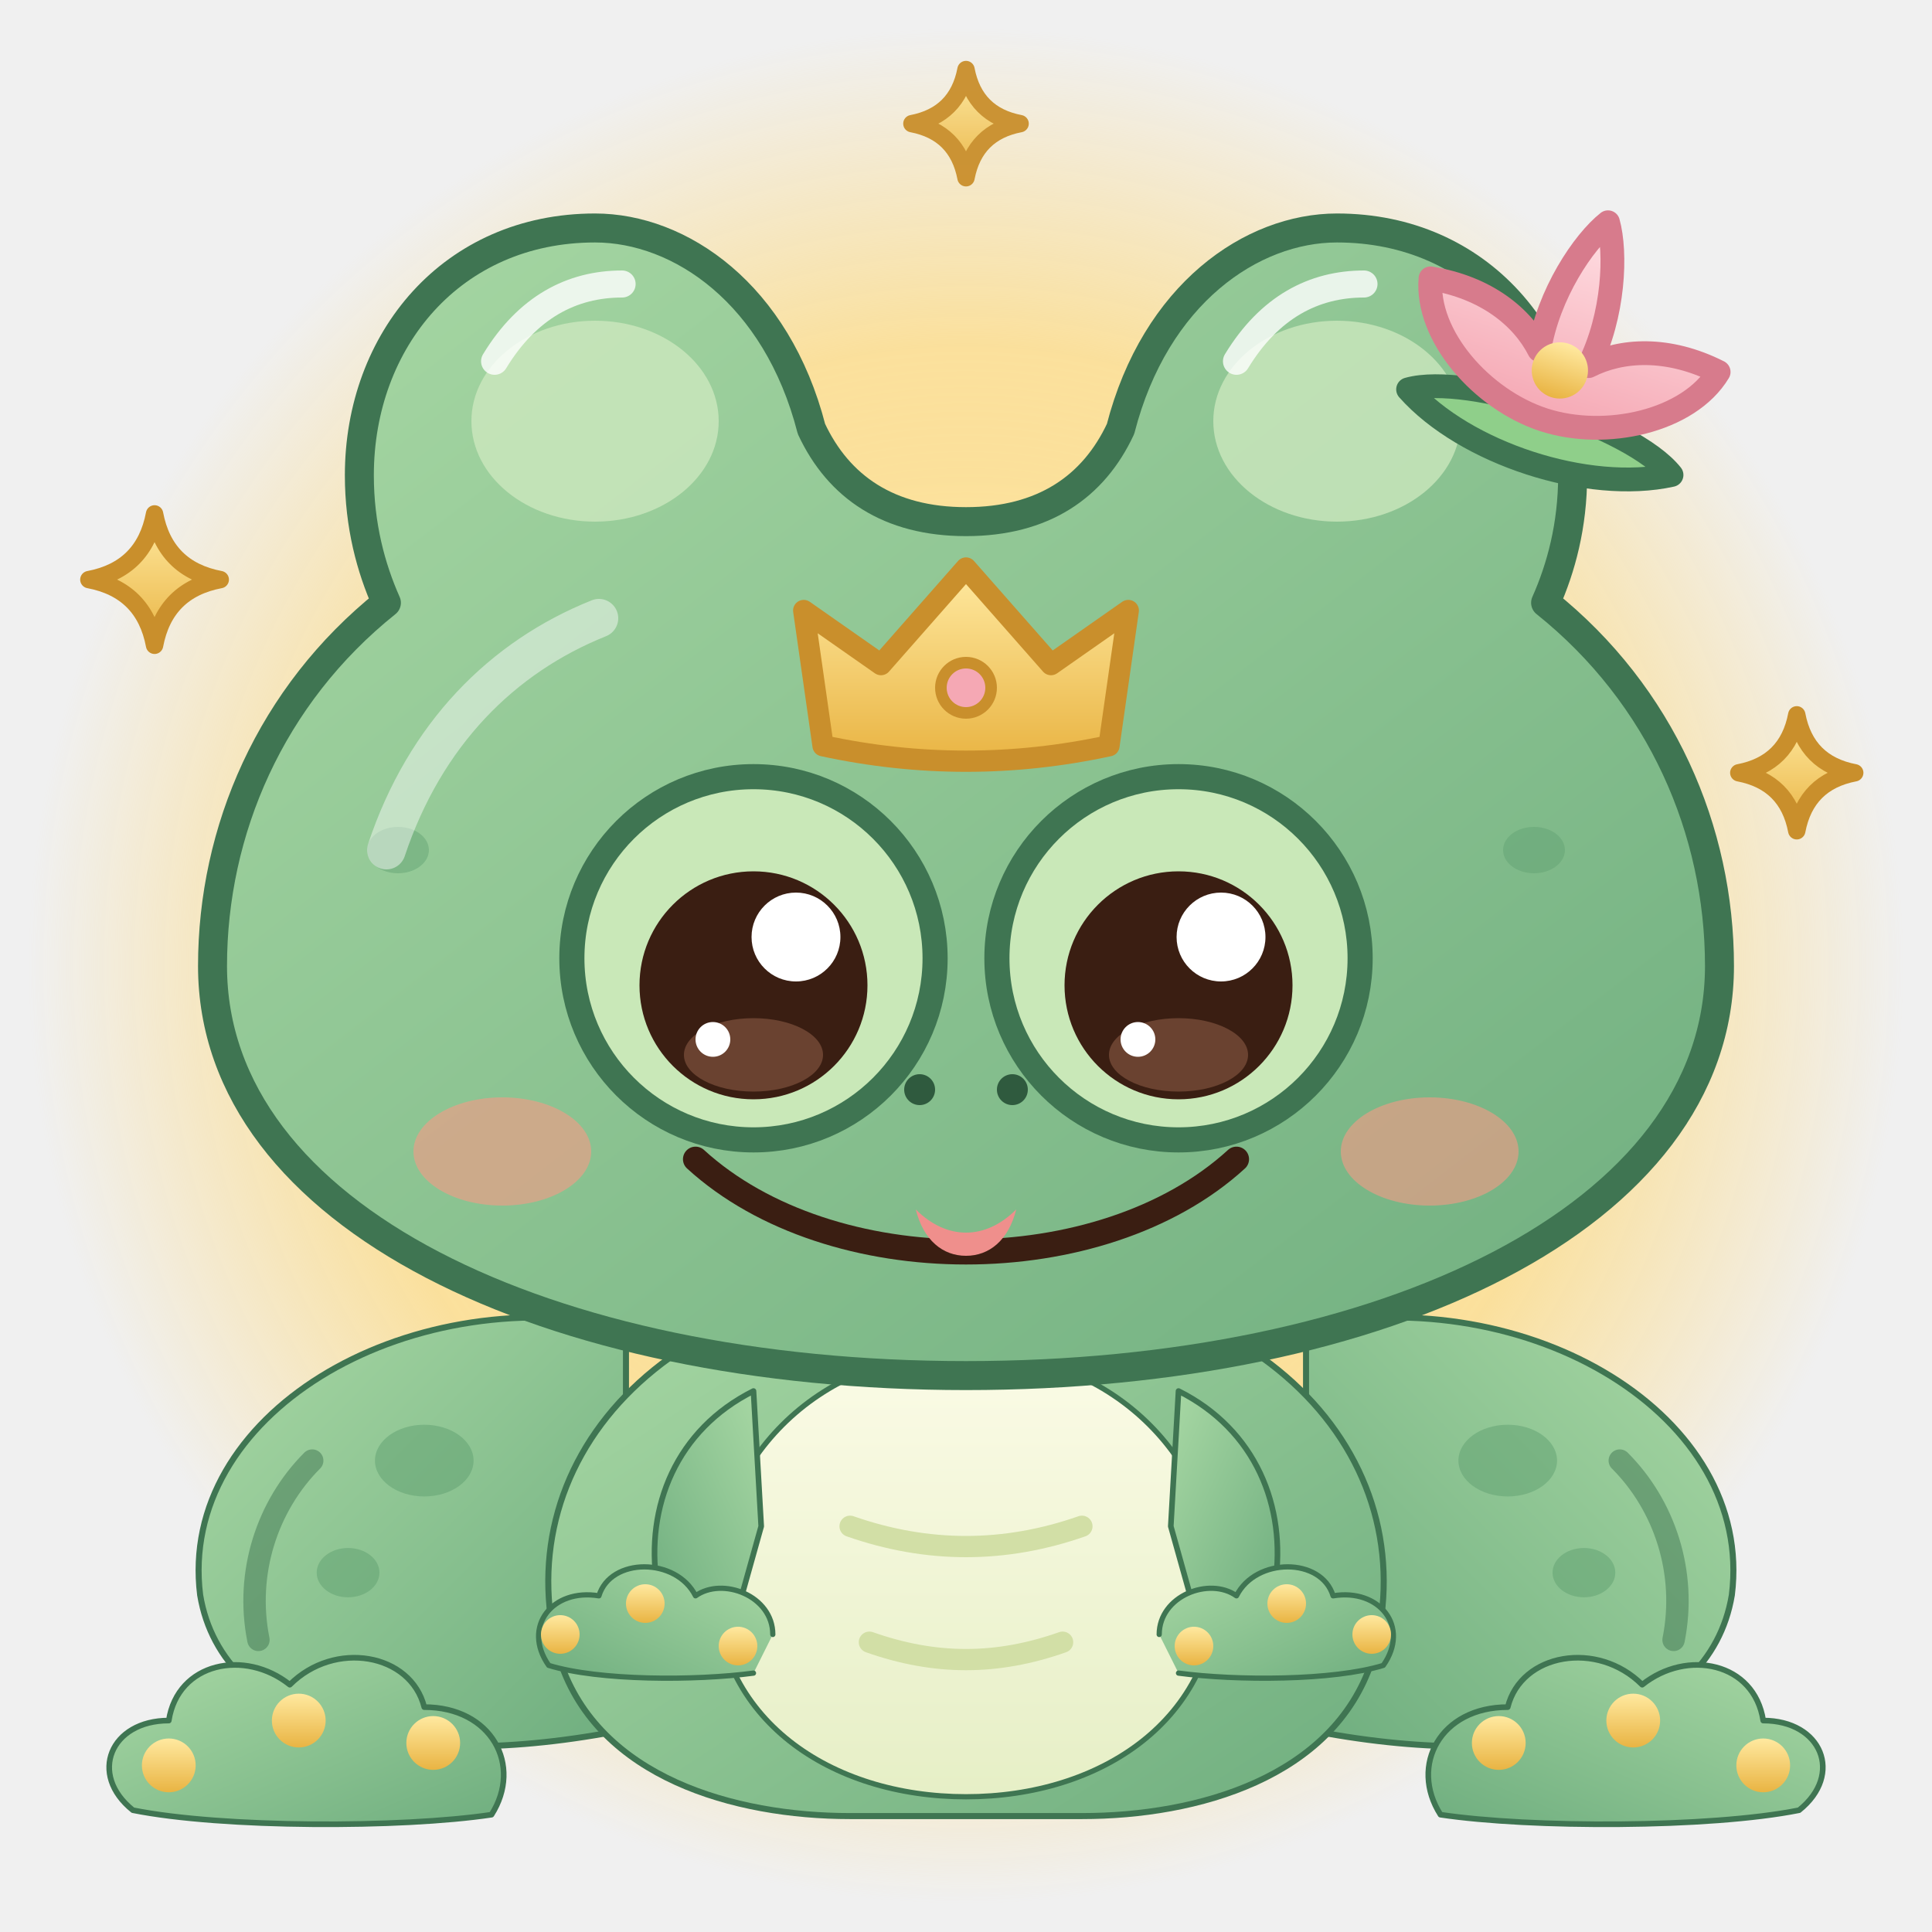
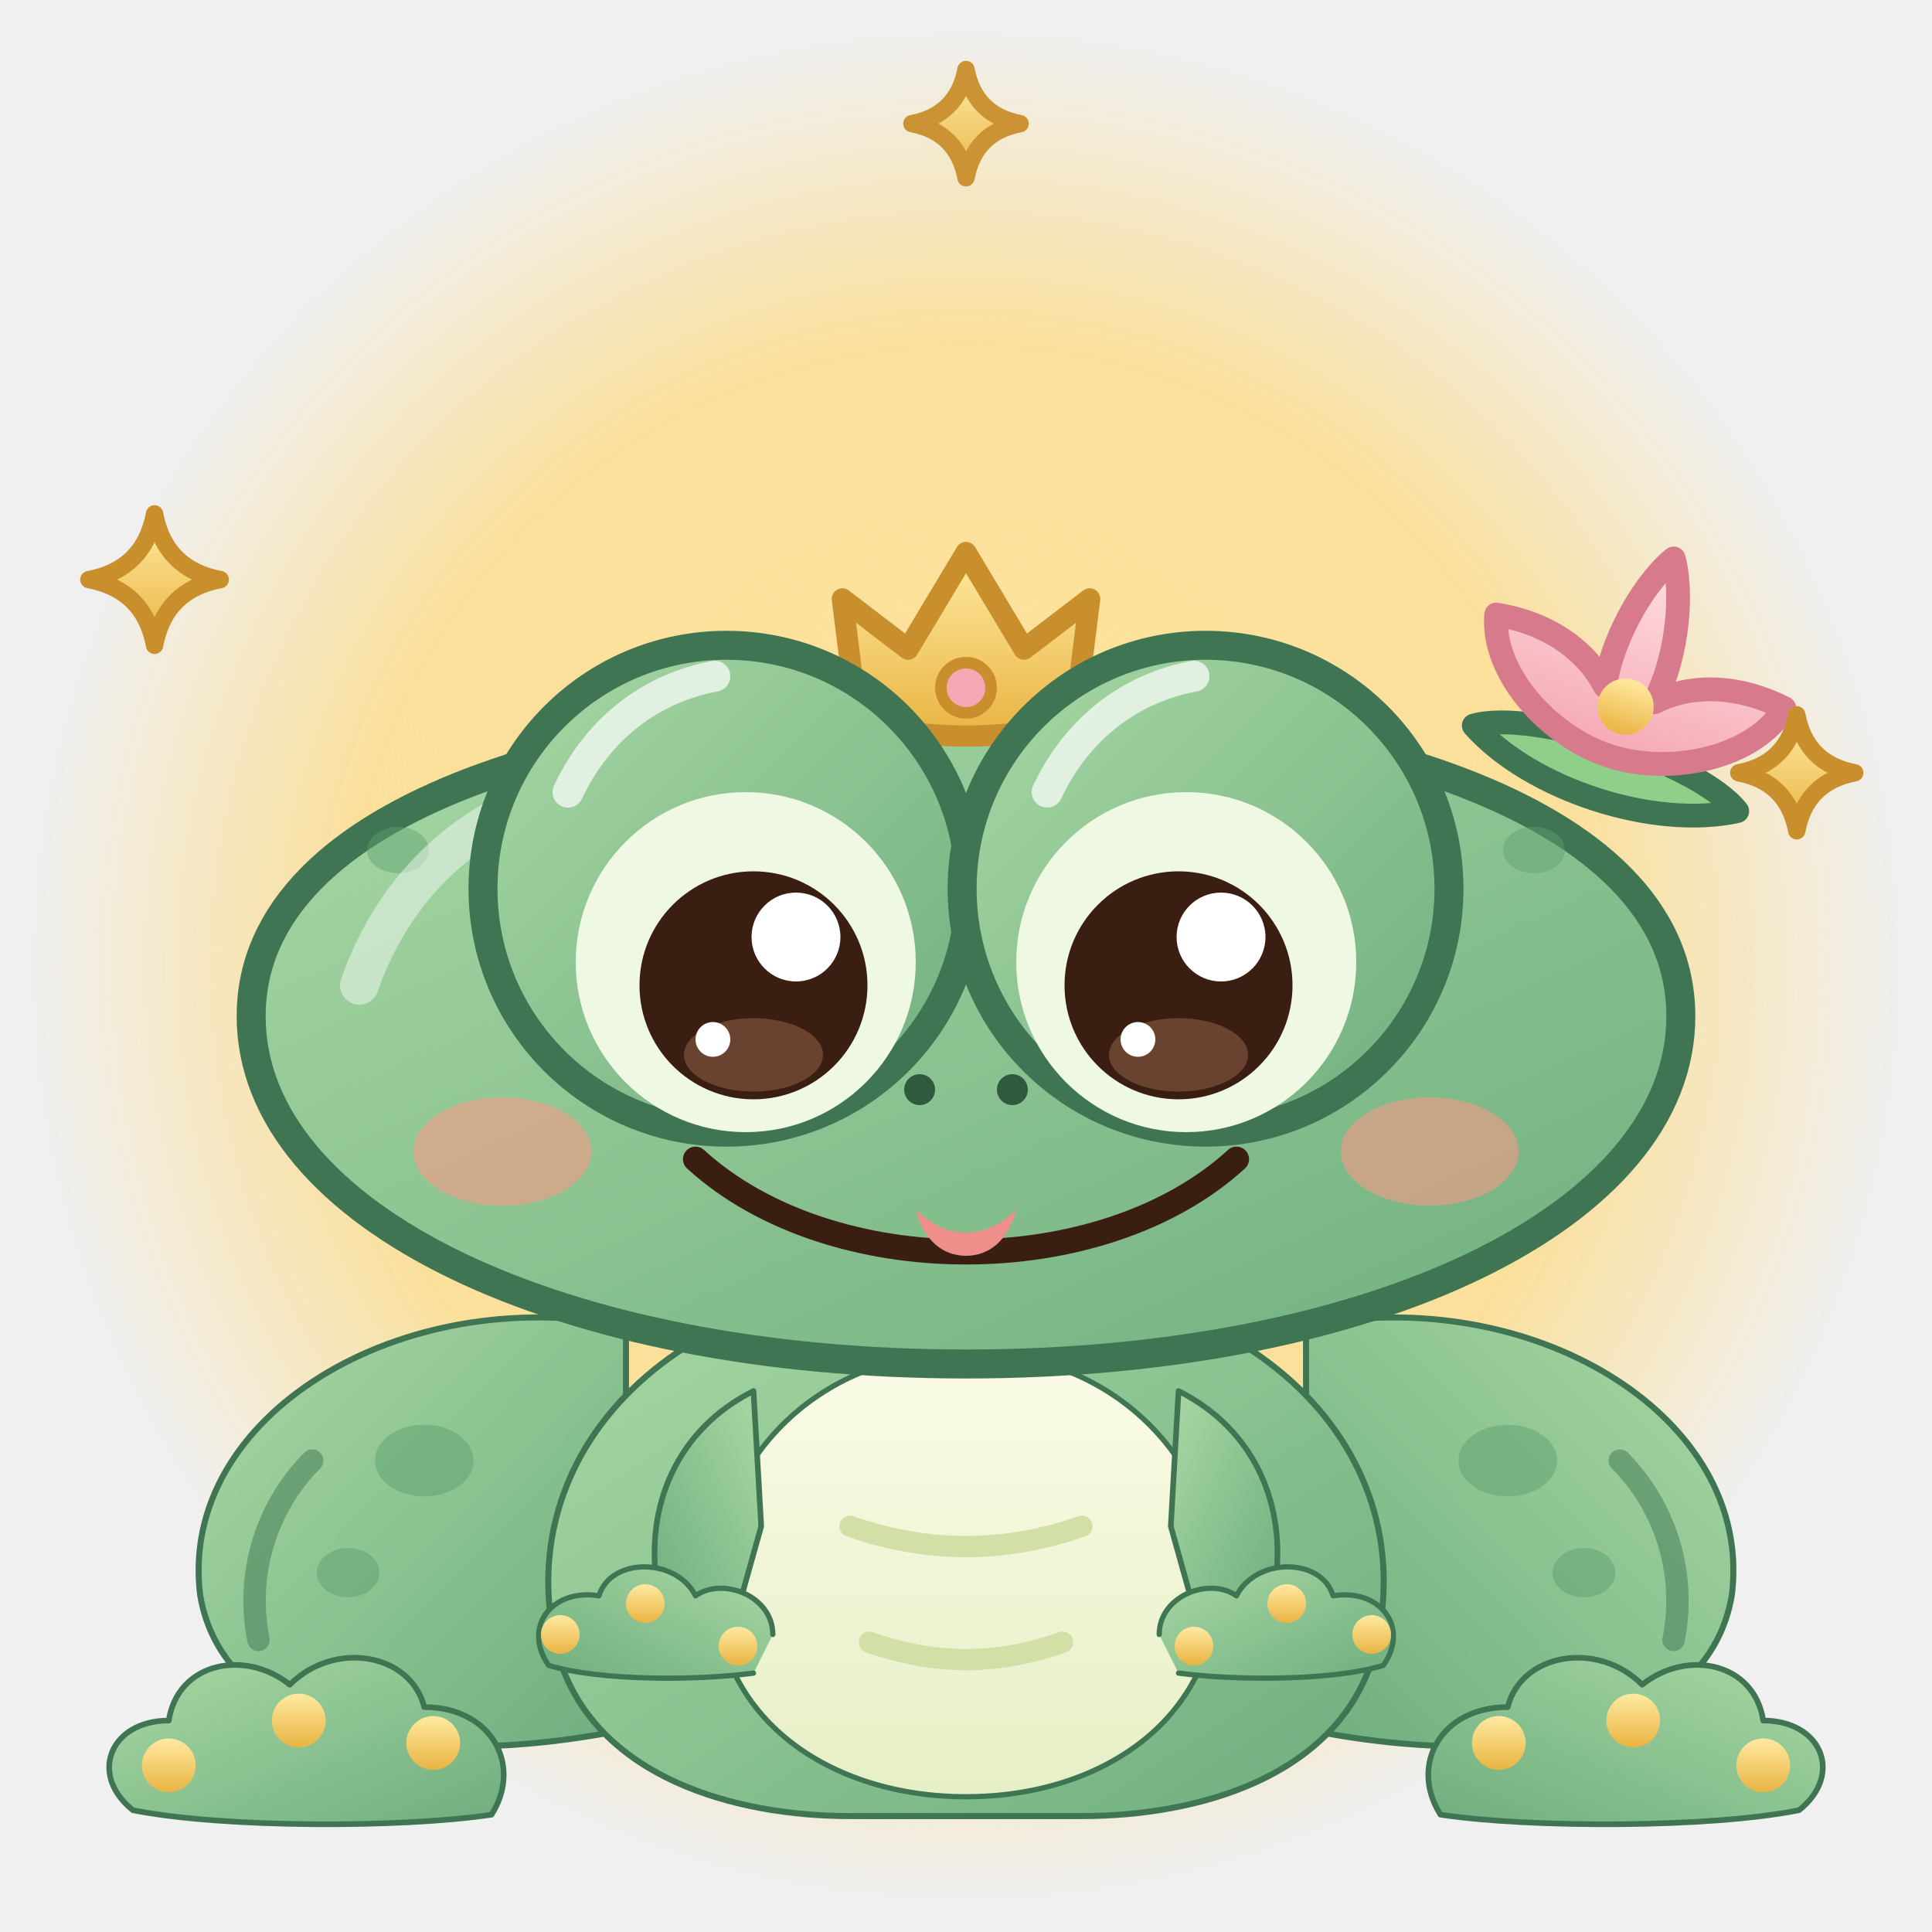
<svg xmlns="http://www.w3.org/2000/svg" viewBox="0 0 100 100" width="480" height="480">
  <defs>
    <linearGradient id="ribbit-f5-skin" x1="0" y1="0" x2="1" y2="1">
      <stop offset="0" stop-color="#a8d8a4" />
      <stop offset="1" stop-color="#6fae7f" />
    </linearGradient>
    <linearGradient id="ribbit-f5-belly" x1="0" y1="0" x2="0" y2="1">
      <stop offset="0" stop-color="#fbfbe6" />
      <stop offset="1" stop-color="#e6efc6" />
    </linearGradient>
    <linearGradient id="ribbit-f5-lily" x1="0" y1="0" x2="0" y2="1">
      <stop offset="0" stop-color="#ffe0e4" />
      <stop offset="1" stop-color="#f5a8b4" />
    </linearGradient>
    <radialGradient id="ribbit-f5-halo" cx=".5" cy=".5" r=".5">
      <stop offset="0" stop-color="#ffe7a3" stop-opacity="1" />
      <stop offset=".66" stop-color="#ffd978" stop-opacity=".7" />
      <stop offset="1" stop-color="#ffd978" stop-opacity="0" />
    </radialGradient>
    <linearGradient id="ribbit-f5-gold" x1="0" y1="0" x2="0" y2="1">
      <stop offset="0" stop-color="#ffe9a0" />
      <stop offset="1" stop-color="#e9b443" />
    </linearGradient>
  </defs>
  <circle cx="50" cy="50" r="49" fill="url(#ribbit-f5-halo)" />
  <g>
    <g transform="translate(-1.6 0) translate(34 93) scale(1.16 1.16) translate(-34 -93)">
      <path d="M34 72C24 70 14 76 15 84 16 90 24 92 34 90Z" fill="url(#ribbit-f5-skin)" stroke="#3f7552" stroke-width="1.5" stroke-linejoin="round" stroke-linecap="round" vector-effect="non-scaling-stroke" />
      <path d="M20 78c-2 2-3 5-2.4 8" fill="none" stroke="#3f7552" stroke-width="1" stroke-linecap="round" stroke-linejoin="round" opacity="0.5" />
      <ellipse cx="25" cy="78" rx="2.2" ry="1.6" fill="#5f9f70" opacity=".5" />
      <ellipse cx="21.6" cy="83" rx="1.4" ry="1.1" fill="#5f9f70" opacity=".5" />
      <path d="M12 93.6C10 92 11 89.6 13.6 89.6 14 87 17 86.4 19 88 21 86 24.4 86.6 25 89 28 89 29.4 91.6 28 93.8 24 94.4 16 94.4 12 93.6Z" fill="url(#ribbit-f5-skin)" stroke="#3f7552" stroke-width="1.4" stroke-linejoin="round" stroke-linecap="round" vector-effect="non-scaling-stroke" />
      <circle cx="13.6" cy="91.6" r="1.2" fill="url(#ribbit-f5-gold)" />
      <circle cx="19.4" cy="89.6" r="1.2" fill="url(#ribbit-f5-gold)" />
      <circle cx="25.4" cy="90.6" r="1.2" fill="url(#ribbit-f5-gold)" />
    </g>
    <g transform="matrix(-1 0 0 1 100 0)">
      <g transform="translate(-1.6 0) translate(34 93) scale(1.16 1.16) translate(-34 -93)">
        <path d="M34 72C24 70 14 76 15 84 16 90 24 92 34 90Z" fill="url(#ribbit-f5-skin)" stroke="#3f7552" stroke-width="1.5" stroke-linejoin="round" stroke-linecap="round" vector-effect="non-scaling-stroke" />
        <path d="M20 78c-2 2-3 5-2.4 8" fill="none" stroke="#3f7552" stroke-width="1" stroke-linecap="round" stroke-linejoin="round" opacity="0.5" />
        <ellipse cx="25" cy="78" rx="2.2" ry="1.6" fill="#5f9f70" opacity=".5" />
        <ellipse cx="21.6" cy="83" rx="1.4" ry="1.1" fill="#5f9f70" opacity=".5" />
        <path d="M12 93.6C10 92 11 89.6 13.6 89.6 14 87 17 86.4 19 88 21 86 24.4 86.6 25 89 28 89 29.4 91.6 28 93.8 24 94.4 16 94.4 12 93.6Z" fill="url(#ribbit-f5-skin)" stroke="#3f7552" stroke-width="1.4" stroke-linejoin="round" stroke-linecap="round" vector-effect="non-scaling-stroke" />
        <circle cx="13.6" cy="91.6" r="1.2" fill="url(#ribbit-f5-gold)" />
        <circle cx="19.4" cy="89.6" r="1.2" fill="url(#ribbit-f5-gold)" />
        <circle cx="25.4" cy="90.6" r="1.2" fill="url(#ribbit-f5-gold)" />
      </g>
    </g>
    <path d="M29 86C26 76 34 66 50 66 66 66 74 76 71 86 69 92 62 94 56 94H44C38 94 31 92 29 86Z" fill="url(#ribbit-f5-skin)" stroke="#3f7552" stroke-width="1.5" stroke-linejoin="round" stroke-linecap="round" vector-effect="non-scaling-stroke" />
    <path d="M50 70C58 70 63 76 63 82 63 89 57 93 50 93S37 89 37 82C37 76 42 70 50 70Z" fill="url(#ribbit-f5-belly)" stroke="#3f7552" stroke-width="1.3" stroke-linejoin="round" stroke-linecap="round" vector-effect="non-scaling-stroke" />
    <path d="M44 79c4 1.4 8 1.4 12 0M45 85c3.4 1.2 6.6 1.2 10 0" fill="none" stroke="#d2dfa6" stroke-width="1.1" stroke-linecap="round" stroke-linejoin="round" opacity="1" />
    <path d="M61 72C65 74 66.6 78 66 82L62 84 60.6 79Z" fill="url(#ribbit-f5-skin)" stroke="#3f7552" stroke-width="1.4" stroke-linejoin="round" stroke-linecap="round" vector-effect="non-scaling-stroke" />
    <path d="M60 84.6C60 82.6 62.6 81.6 64 82.6 65 80.6 68.4 80.6 69 82.6 71.4 82.2 73 84.2 71.6 86.2 69 87 64 87 61 86.6 60 84.6Z" fill="url(#ribbit-f5-skin)" stroke="#3f7552" stroke-width="1.3" stroke-linejoin="round" stroke-linecap="round" vector-effect="non-scaling-stroke" />
    <circle cx="61.8" cy="85.2" r="1" fill="url(#ribbit-f5-gold)" />
    <circle cx="66.6" cy="83" r="1" fill="url(#ribbit-f5-gold)" />
    <circle cx="71" cy="84.6" r="1" fill="url(#ribbit-f5-gold)" />
    <g transform="matrix(-1 0 0 1 100 0)">
      <path d="M61 72C65 74 66.6 78 66 82L62 84 60.6 79Z" fill="url(#ribbit-f5-skin)" stroke="#3f7552" stroke-width="1.4" stroke-linejoin="round" stroke-linecap="round" vector-effect="non-scaling-stroke" />
      <path d="M60 84.6C60 82.6 62.6 81.6 64 82.6 65 80.6 68.4 80.6 69 82.6 71.4 82.2 73 84.2 71.6 86.2 69 87 64 87 61 86.6 60 84.6Z" fill="url(#ribbit-f5-skin)" stroke="#3f7552" stroke-width="1.3" stroke-linejoin="round" stroke-linecap="round" vector-effect="non-scaling-stroke" />
      <circle cx="61.8" cy="85.2" r="1" fill="url(#ribbit-f5-gold)" />
      <circle cx="66.6" cy="83" r="1" fill="url(#ribbit-f5-gold)" />
      <circle cx="71" cy="84.6" r="1" fill="url(#ribbit-f5-gold)" />
    </g>
-     <path d="M50 27C54 27 56.6 25.2 58 22.2 59.8 15.2 64.8 11.8 69.2 11.8 76.6 11.8 81.4 17.6 81.4 24.6 81.4 27.2 80.8 29.4 80 31.2 86 36 89 43 89 50 89 63 71.6 71.2 50 71.2S11 63 11 50C11 43 14 36 20 31.2 19.2 29.4 18.6 27.2 18.6 24.6 18.6 17.6 23.4 11.8 30.8 11.8 35.2 11.8 40.2 15.2 42 22.2 43.4 25.2 46 27 50 27Z" fill="url(#ribbit-f5-skin)" stroke="#3f7552" stroke-width="1.5" stroke-linejoin="round" stroke-linecap="round" />
-     <ellipse cx="30.8" cy="21.8" rx="6.4" ry="5.2" fill="#cfe9c0" opacity=".75" />
-     <ellipse cx="69.2" cy="21.8" rx="6.4" ry="5.2" fill="#cfe9c0" opacity=".75" />
-     <path d="M25.6 18.7c1.7-2.8 4.0-4.0 6.6-4.0M64.0 18.7c1.7-2.8 4.0-4.0 6.6-4.0" fill="none" stroke="#fff" stroke-width="1.4" stroke-linecap="round" stroke-linejoin="round" opacity="0.8" />
-     <path d="M42.6 38.6L41.6 31.6 45.6 34.4 50 29.4 54.4 34.4 58.4 31.6 57.4 38.6Q50 40.2 42.6 38.6Z" fill="url(#ribbit-f5-gold)" stroke="#c98f2c" stroke-width="1.1" stroke-linejoin="round" stroke-linecap="round" />
+     <path d="M50 36.6C69 36.6 87 41.6 87 52.6 87 63 71 70.6 50 70.6S13 63 13 52.6C13 41.6 31 36.6 50 36.6Z" fill="url(#ribbit-f5-skin)" stroke="#3f7552" stroke-width="1.5" stroke-linejoin="round" stroke-linecap="round" />
+     <path d="M44.4 37.4L43.6 31 47 33.6 50 28.6 53 33.6 56.4 31 55.6 37.4Q50 38.8 44.4 37.4Z" fill="url(#ribbit-f5-gold)" stroke="#c98f2c" stroke-width="1.1" stroke-linejoin="round" stroke-linecap="round" />
    <circle cx="50" cy="35.6" r="1.3" fill="#f5a8b4" stroke="#c98f2c" stroke-width=".6" />
    <ellipse cx="20.6" cy="44" rx="1.6" ry="1.2" fill="#5f9f70" opacity=".45" />
    <ellipse cx="79.4" cy="44" rx="1.6" ry="1.2" fill="#5f9f70" opacity=".45" />
-     <g transform="translate(80.6 19.6) rotate(18) scale(1.12)">
+     <g transform="translate(84 37) rotate(18) scale(1.12)">
      <path d="M-6.4 2.6C-3 4.6 3 4.6 6.4 2.6 4 1 -4 1 -6.4 2.6Z" fill="#8fcf8a" stroke="#3f7552" stroke-width="1.1" stroke-linejoin="round" stroke-linecap="round" />
      <path d="M0 2C-3 2-6.4 0-7 -2.6-4.4-3-2.4-2.2-1.2-1-1.6-3.6-.8-6.4 0-7.6.8-6.4 1.6-3.6 1.2-1 2.4-2.2 4.4-3 7-2.6 6.4 0 3 2 0 2Z" fill="url(#ribbit-f5-lily)" stroke="#d77b8c" stroke-width="1.1" stroke-linejoin="round" stroke-linecap="round" />
      <circle cx="0" cy="-.4" r="1.3" fill="url(#ribbit-f5-gold)" />
    </g>
-     <path d="M20 44c2-6 6-10 11-12" fill="none" stroke="#fff" stroke-width="2" stroke-linecap="round" stroke-linejoin="round" opacity="0.45" />
-     <circle cx="39" cy="49.6" r="9.4" fill="#c9e8b8" stroke="#3f7552" stroke-width="1.3" />
-     <circle cx="61" cy="49.6" r="9.4" fill="#c9e8b8" stroke="#3f7552" stroke-width="1.3" />
+     <path d="M18.6 51c1.4-4 4-7 7.4-8.8" fill="none" stroke="#fff" stroke-width="2" stroke-linecap="round" stroke-linejoin="round" opacity="0.45" />
+     <circle cx="37.6" cy="46" r="12.6" fill="url(#ribbit-f5-skin)" stroke="#3f7552" stroke-width="1.5" />
+     <circle cx="62.4" cy="46" r="12.6" fill="url(#ribbit-f5-skin)" stroke="#3f7552" stroke-width="1.5" />
+     <path d="M29.4 41c1.6-3.4 4.4-5.4 7.6-6M54.2 41c1.6-3.4 4.4-5.4 7.6-6" fill="none" stroke="#fff" stroke-width="1.6" stroke-linecap="round" opacity=".7" />
+     <circle cx="38.6" cy="49.8" r="8.8" fill="#eff8e2" />
+     <circle cx="61.4" cy="49.8" r="8.8" fill="#eff8e2" />
    <circle cx="39" cy="51" r="5.9" fill="#3a1e12" />
    <ellipse cx="39" cy="54.6" rx="3.6" ry="1.9" fill="#8a5a44" opacity=".6" />
    <circle cx="41.2" cy="48.5" r="2.3" fill="#fff" />
    <circle cx="36.9" cy="53.8" r="0.9" fill="#fff" />
    <circle cx="61" cy="51" r="5.9" fill="#3a1e12" />
    <ellipse cx="61" cy="54.6" rx="3.6" ry="1.9" fill="#8a5a44" opacity=".6" />
    <circle cx="63.2" cy="48.5" r="2.3" fill="#fff" />
    <circle cx="58.9" cy="53.8" r="0.9" fill="#fff" />
    <ellipse cx="26" cy="59.6" rx="4.6" ry="2.8" fill="#f79a86" opacity=".6" />
    <ellipse cx="74" cy="59.6" rx="4.6" ry="2.8" fill="#f79a86" opacity=".6" />
    <circle cx="47.6" cy="56.4" r=".8" fill="#2f5a3e" />
    <circle cx="52.4" cy="56.4" r=".8" fill="#2f5a3e" />
    <path d="M36 60c7 6.4 21 6.4 28 0" fill="none" stroke="#3a1e12" stroke-width="1.3" stroke-linecap="round" stroke-linejoin="round" opacity="1" />
    <path d="M47.4 62.6c1.6 1.6 3.6 1.6 5.2 0-.4 1.6-1.4 2.4-2.6 2.4s-2.2-.8-2.6-2.4z" fill="#ef8f8c" />
    <path d="M8 26.6Q8.54 29.46 11.4 30Q8.54 30.54 8 33.4Q7.46 30.54 4.6 30Q7.46 29.46 8 26.6Z" fill="url(#ribbit-f5-gold)" stroke="#c98f2c" stroke-width=".9" stroke-linejoin="round" opacity="1" />
    <path d="M93 37Q93.48 39.52 96 40Q93.48 40.48 93 43Q92.52 40.48 90 40Q92.52 39.52 93 37Z" fill="url(#ribbit-f5-gold)" stroke="#c98f2c" stroke-width=".9" stroke-linejoin="round" opacity="1" />
    <path d="M50 3.6Q50.45 5.95 52.8 6.4Q50.45 6.85 50 9.2Q49.55 6.85 47.2 6.4Q49.55 5.95 50 3.6Z" fill="url(#ribbit-f5-gold)" stroke="#c98f2c" stroke-width=".9" stroke-linejoin="round" opacity="0.95" />
  </g>
</svg>
